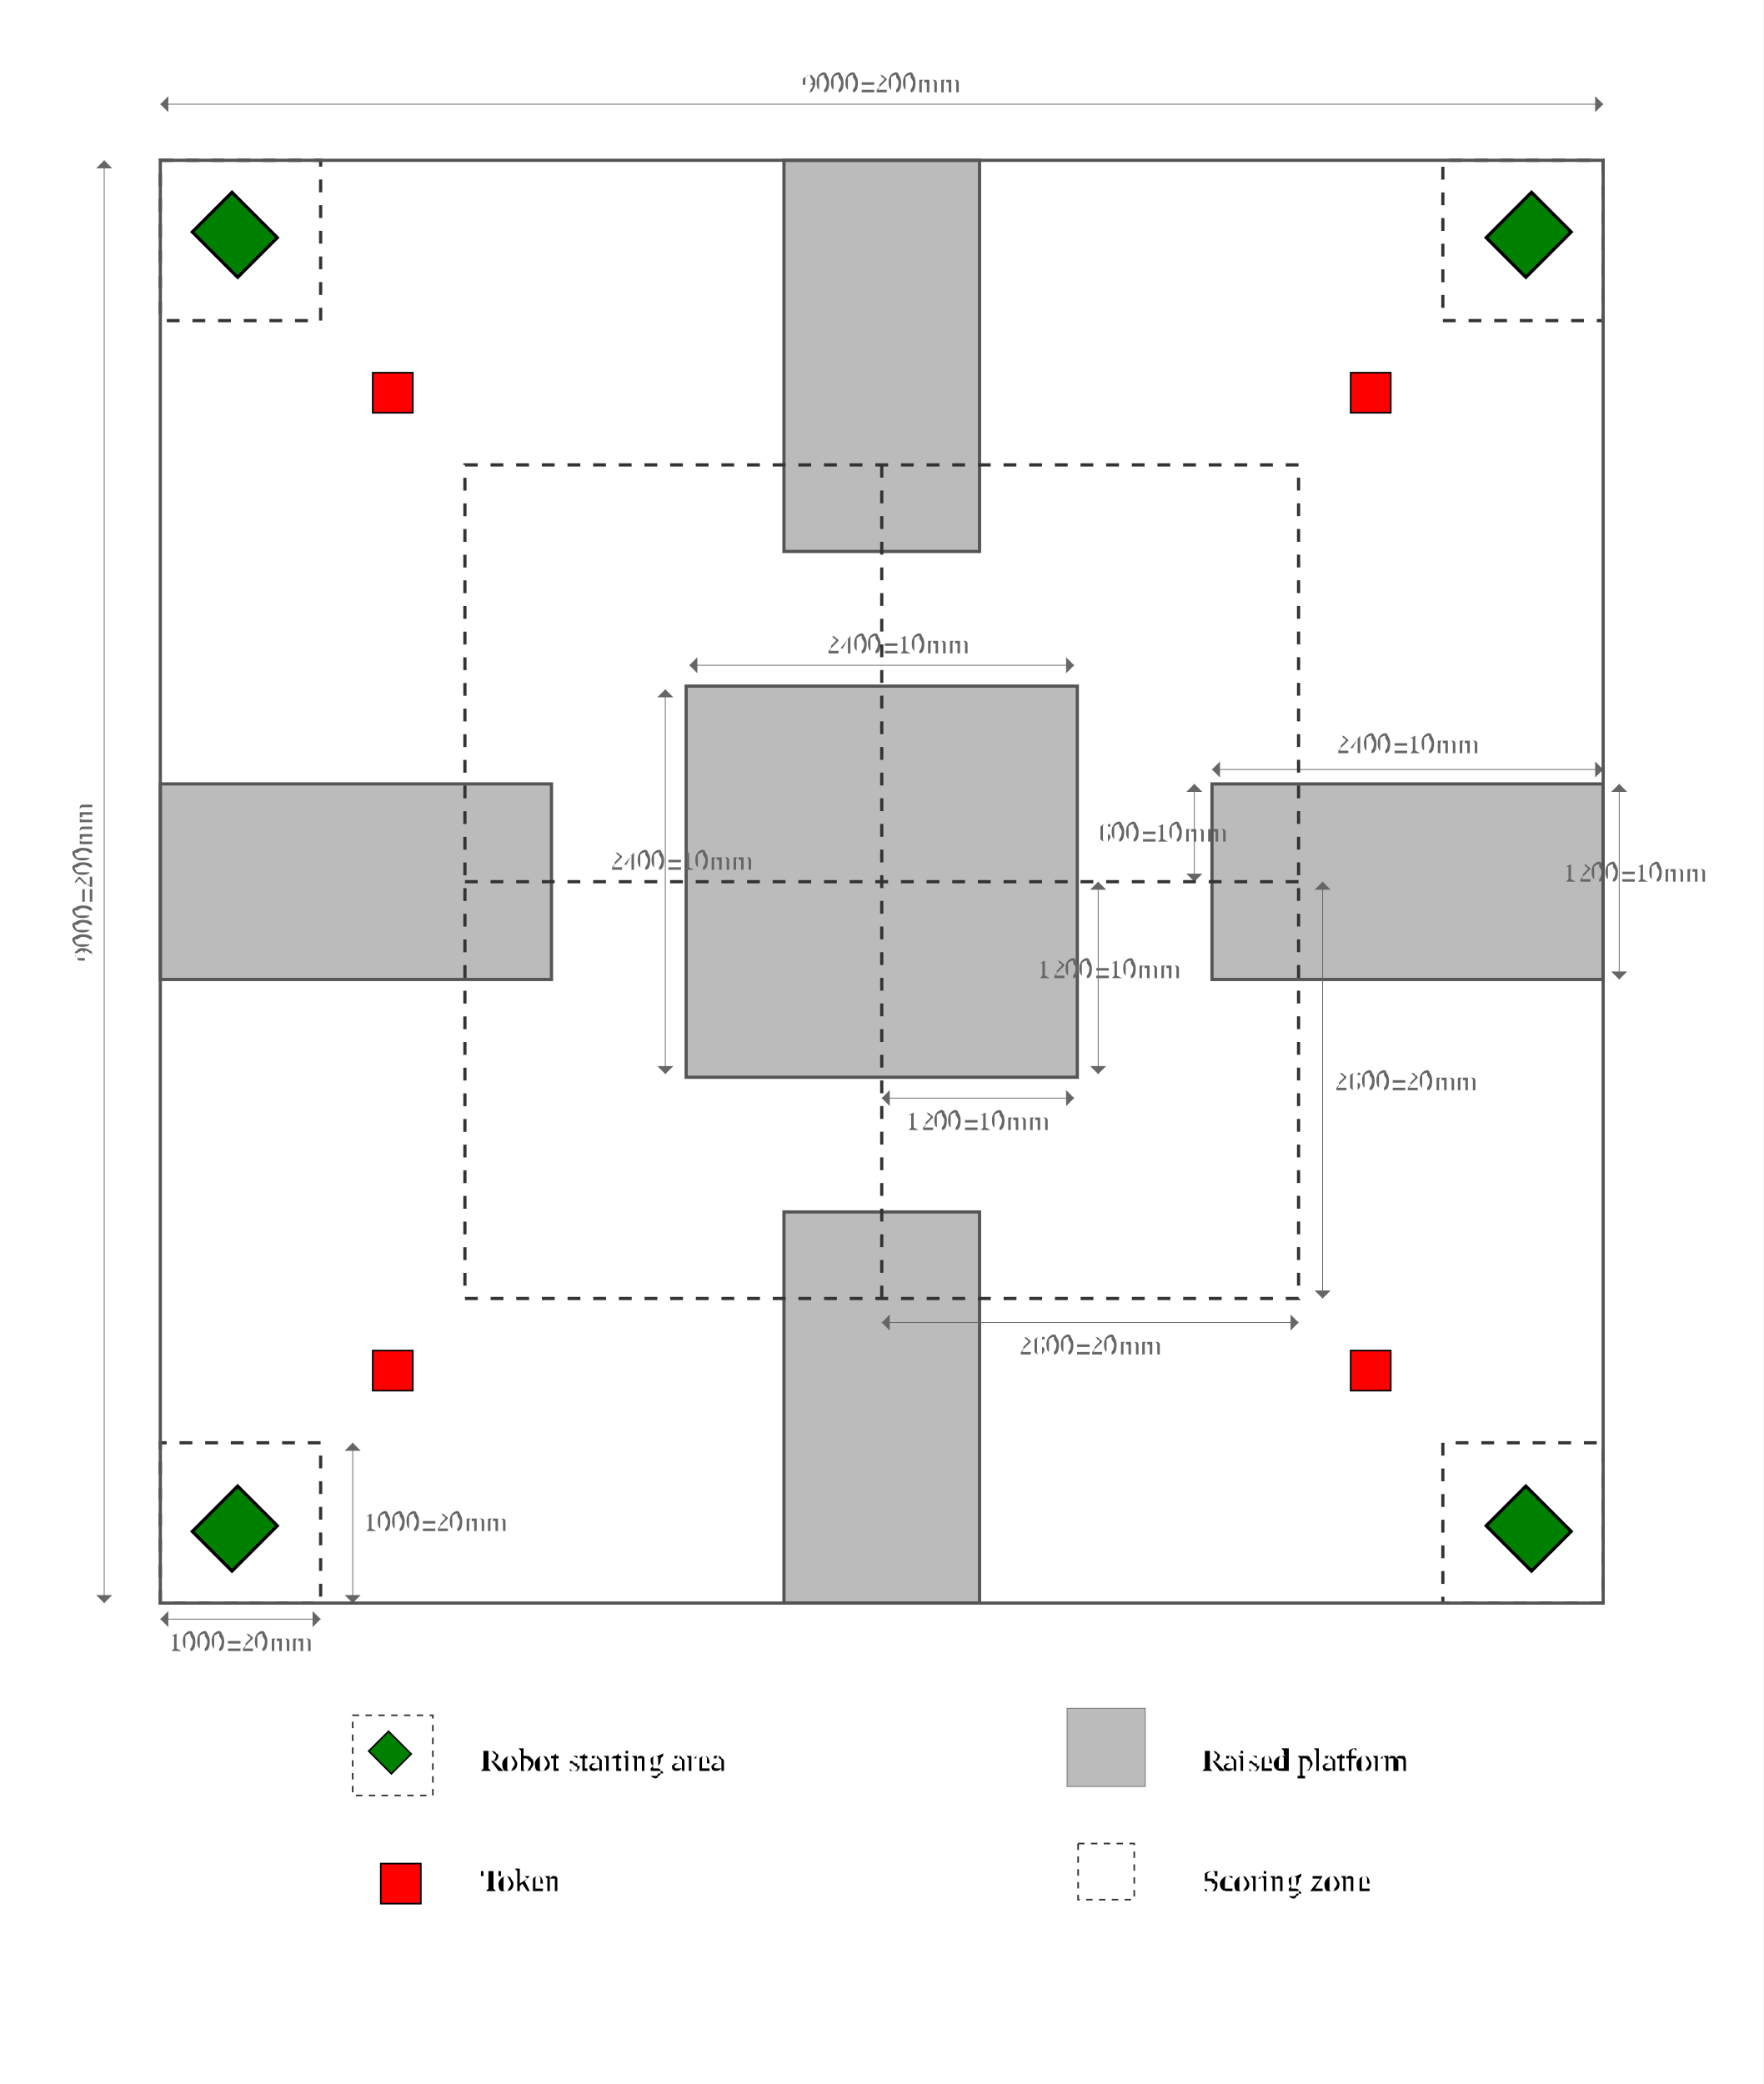
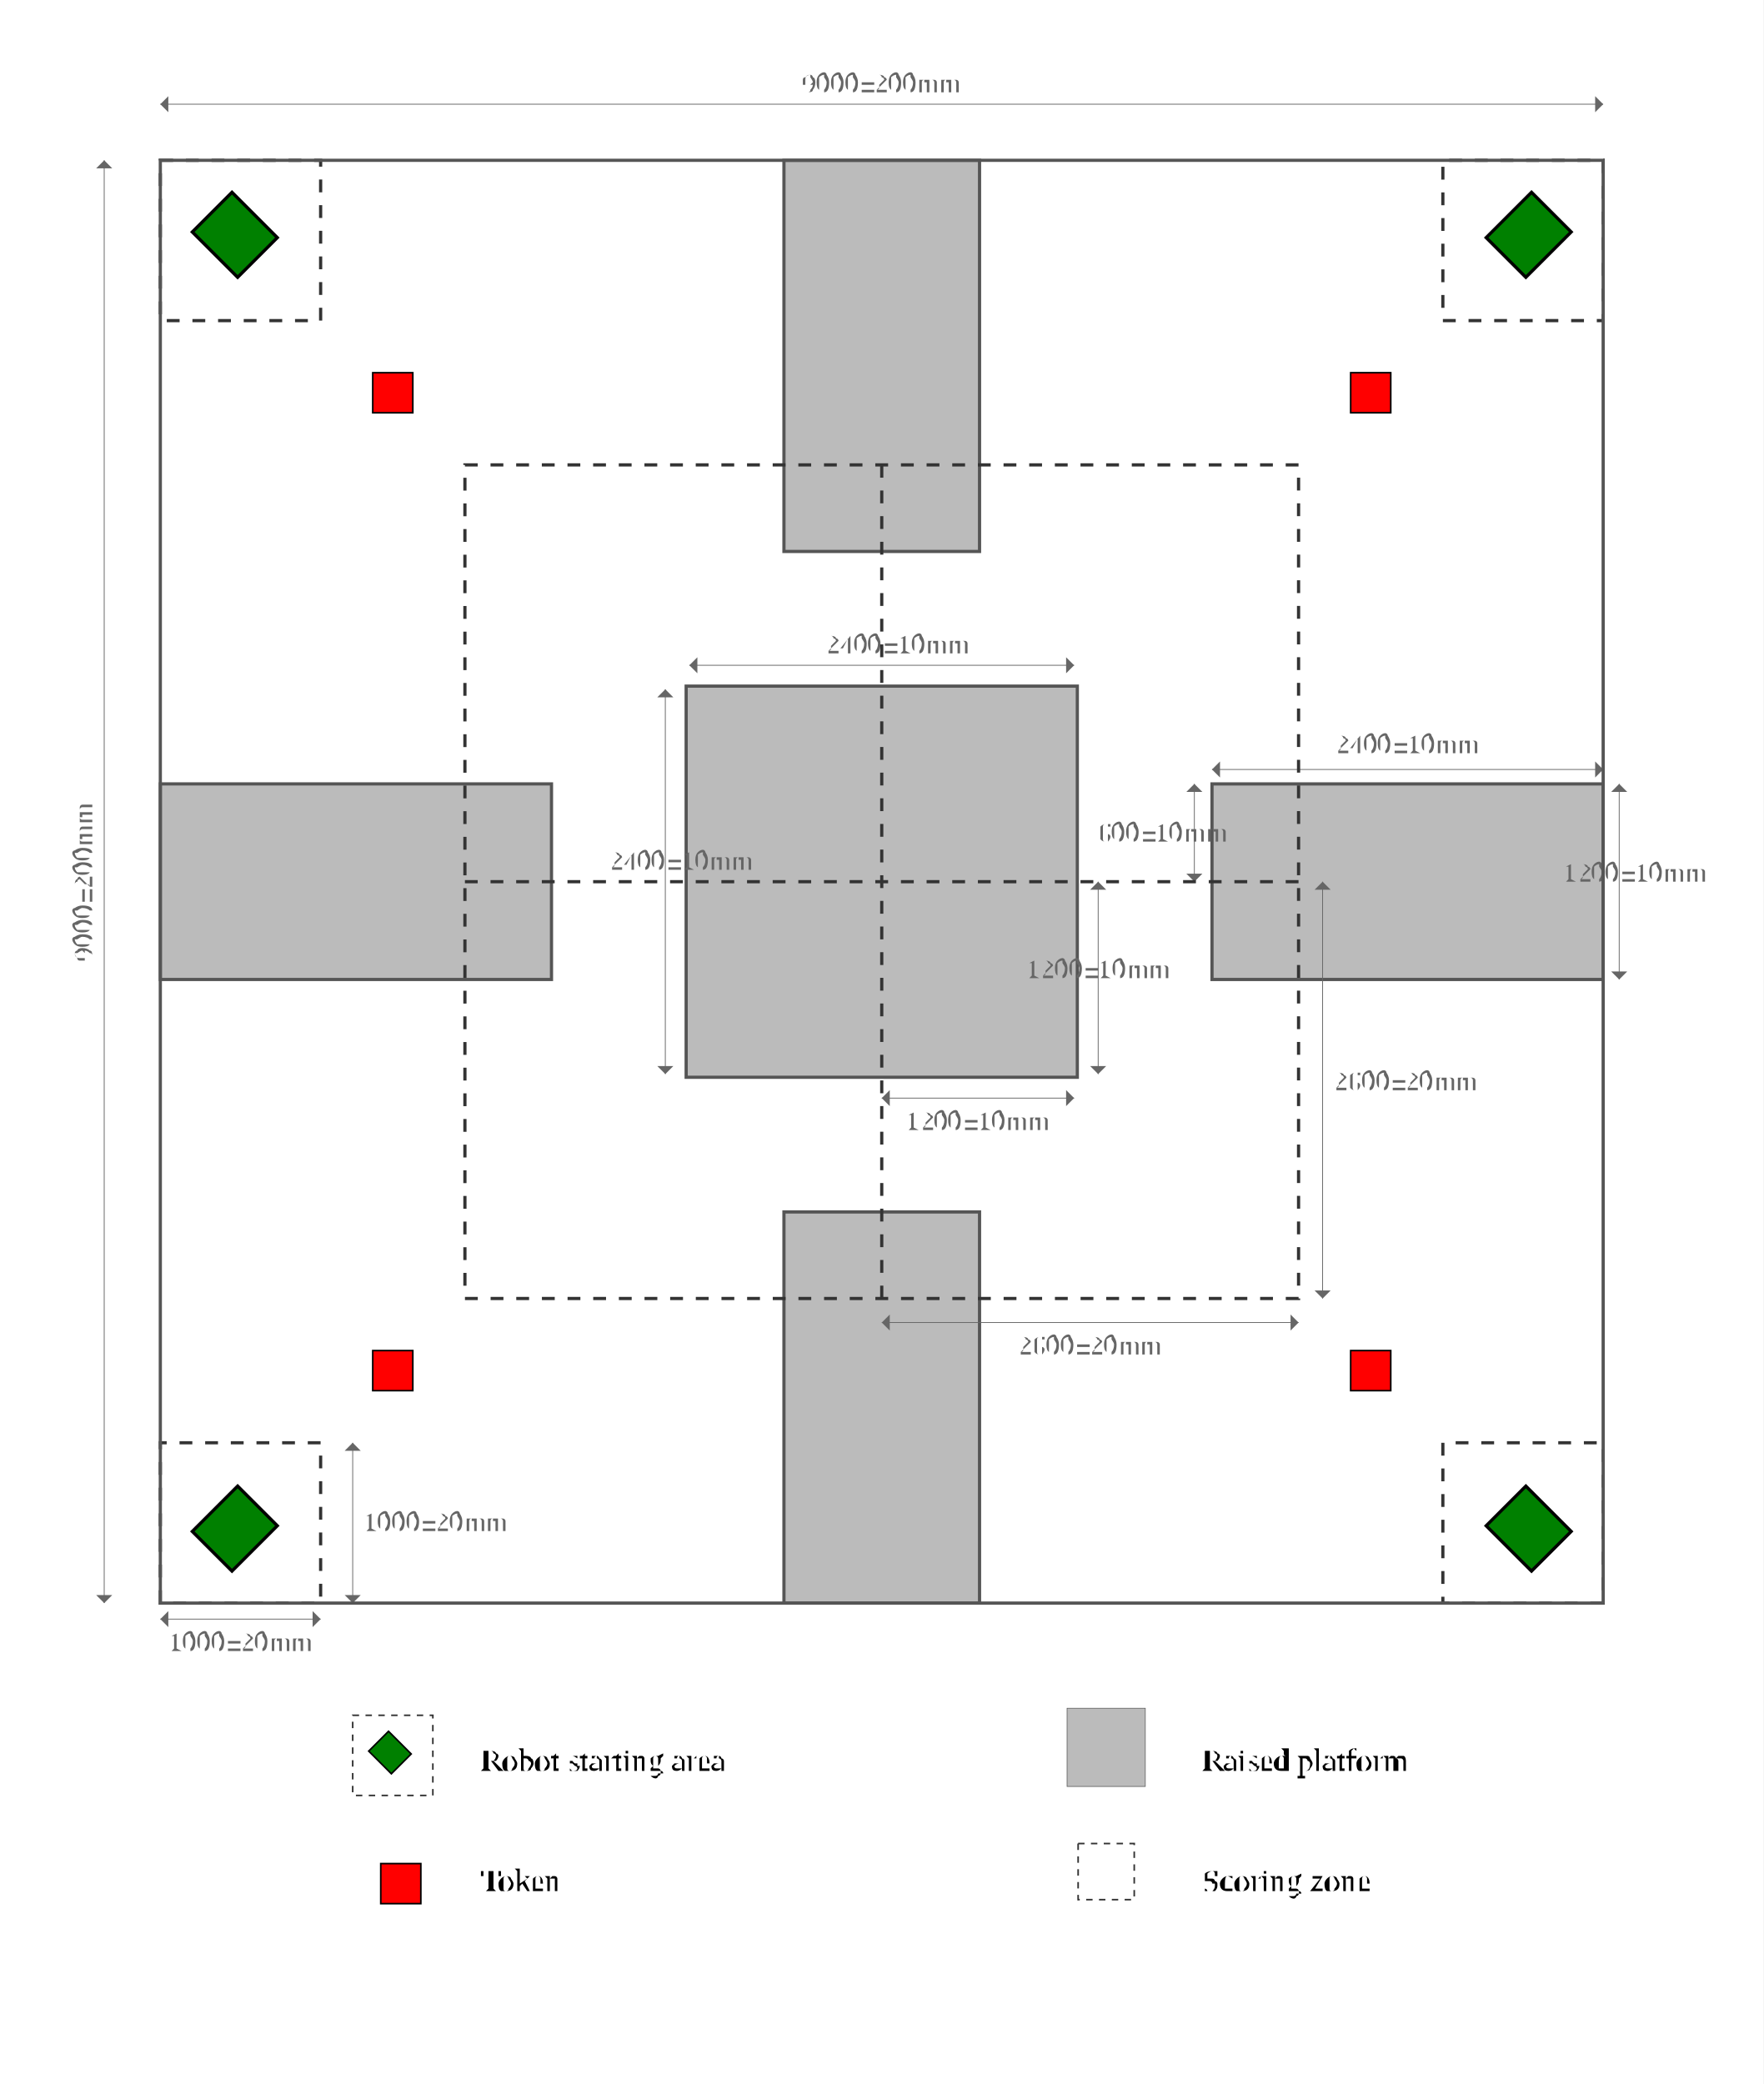
<svg xmlns="http://www.w3.org/2000/svg" xmlns:xlink="http://www.w3.org/1999/xlink" version="1.1" baseProfile="full" width="1100" height="1300">
  <style type="text/css">
    

      .arena-wall {
          fill: none;
          stroke: #555;
          stroke-width: .02;
      }

      .platform {
          fill: #bbb;
          stroke: #555;
          stroke-width: .02;
      }

      #robot {
          fill: green;
          stroke: black;
          stroke-width: 0.02;
      }

      #token {
          fill: red;
          stroke: black;
          stroke-width: 0.01;
      }

      .starting-area {
          stroke: #333;
          stroke-width: 0.02;
          /*stroke-dasharray: 0.141, 0.141;*/
          stroke-dasharray: 0.08 0.08;
          stroke-dashoffset: -50%;
          fill: none;
      }

      .scoring-zone {
          stroke: #333;
          stroke-width: 0.02;
          stroke-dasharray: 0.08 0.08;
          stroke-dashoffset: -50%;
          fill: none;
      }

      .dimension line {
        stroke: #666;
        stroke-width: 0.005;
        marker-start: url(#dimension-arrow-head-start);
        marker-end: url(#dimension-arrow-head-end);
      }

      .dimension text {
        fill: #666;
        font-size: 0.175px;
      }
      .dimension text.above {
        text-anchor: middle;
      }
      .dimension text.left-rotated {
        text-anchor: middle;
        transform: rotate(-90deg);
      }
      .dimension text.left {
        text-anchor: end;
        dominant-baseline: middle;
      }
      .dimension text.right {
        text-anchor: start;
        dominant-baseline: middle;
      }

      .dimension-arrow-head {
        fill: #666;
      }

      .dimension-guide {
        stroke: #666;
        stroke-width: 0.01;
        stroke-dasharray: 0.003 0.04;
        stroke-linecap: round;
        fill: none;
      }

      .legend-label {
        font-size: 0.2px;
        text-anchor: start;
        dominant-baseline: middle;
      }

    
  </style>
  <defs>
    <rect width="0.35" height="0.4" x="-0.175" y="-0.25" id="robot" />
    <g id="starting-area">
      <g transform="translate(0.5 0.5) rotate(-45)">
        <use xlink:href="#robot" />
      </g>
      <rect width="1" height="1" x="0" y="0" class="starting-area" />
    </g>
    <rect width="0.25" height="0.25" x="-0.125" y="-0.125" id="token" />
    <rect width="2.44" height="1.22" y="-0.61" id="side-platform" class="platform" />
    <g id="scoring-zones">
      <rect width="2.44" height="2.44" x="-1.22" y="-1.22" id="platform" class="platform" />
      <g class="dimension" transform="translate(0 -1.35)">
        <line x1="-1.2" y1="0" x2="1.2" y2="0" />
        <text x="0.1" y="-0.075" class="above">2400±10mm</text>
      </g>
      <g class="dimension" transform="translate(-1.35 0)">
        <line x1="0" y1="-1.2" x2="0" y2="1.2" />
        <text x="0.1" y="-0.075" class="above">2400±10mm</text>
      </g>
      <g class="dimension" transform="translate(0 1.35)">
        <line x1="1.2" y1="0" x2="0" y2="0" />
        <text x="0.6" y="0.2" class="above">1200±10mm</text>
      </g>
      <g class="dimension" transform="translate(1.35 0)">
        <line x1="0" y1="1.2" x2="0" y2="0" />
-         <text x="0.07" y="0.6" class="above">1200±10mm</text>
+         <text x="0" y="0.6" class="above">1200±10mm</text>
      </g>
      <rect width="5.2" height="5.2" x="-2.6" y="-2.6" class="scoring-zone" />
      <line y1="-2.6" y2="2.6" class="scoring-zone" />
      <line x1="-2.6" x2="2.6" class="scoring-zone" />
      <g class="dimension" transform="translate(0 2.75)">
        <line x1="2.6" y1="0" x2="0" y2="0" />
        <text x="1.3" y="0.2" class="above">2600±20mm</text>
      </g>
      <g class="dimension" transform="translate(2.75 0)">
        <line x1="0" y1="2.6" x2="0" y2="0" />
        <text x="0.07" y="1.3" lass="above">2600±20mm</text>
      </g>
    </g>
    <g id="dimension-arrow-head" transform="scale(0.05)">
      <path d="M0,0 L1,1 L1,-1 L0,0" class="dimension-arrow-head" />
    </g>
    <marker id="dimension-arrow-head-start" orient="auto" markerWidth="1" markerHeight="2" refX="0" refY="1" markerUnits="userSpaceOnUse">
      <use xlink:href="#dimension-arrow-head" transform="translate(0 1)" />
    </marker>
    <marker id="dimension-arrow-head-end" orient="auto" markerWidth="1" markerHeight="2" refX="1" refY="1" markerUnits="userSpaceOnUse">
      <use xlink:href="#dimension-arrow-head" transform="translate(1 1) scale(-1 1)" />
    </marker>
  </defs>
  <rect width="100%" height="100%" fill="white" />
  <g id="arena-space" transform="scale(100)">
    <g id="arena" transform="translate(1 1)">
      <use xlink:href="#starting-area" />
      <use xlink:href="#starting-area" transform="rotate(90 4.5 4.5)" />
      <use xlink:href="#starting-area" transform="rotate(180 4.5 4.5)" />
      <use xlink:href="#starting-area" transform="rotate(270 4.5 4.5)" />
      <g class="dimension" transform="translate(0 9.1)">
        <line x1="0" y1="0" x2="1" y2="0" />
        <text x="0.5" y="0.2" class="above">1000±20mm</text>
      </g>
      <g class="dimension" transform="translate(1.2 8)">
        <line x1="0" y1="1" x2="0" y2="0" />
        <text x="0.07" y="0.55" lass="above">1000±20mm</text>
      </g>
      <use xlink:href="#side-platform" transform="translate(0 4.5)" />
      <use xlink:href="#side-platform" transform="rotate(90 4.5 4.5) translate(0 4.5)" />
      <use xlink:href="#side-platform" transform="rotate(180 4.5 4.5) translate(0 4.5)" />
      <use xlink:href="#side-platform" transform="rotate(270 4.5 4.5) translate(0 4.5)" />
      <g class="dimension" transform="translate(9 3.8)">
        <line x1="-2.44" y1="0" x2="0" y2="0" />
        <text x="-1.22" y="-0.1" class="above">2400±10mm</text>
      </g>
      <g class="dimension" transform="translate(6.45 4.5)">
        <line x1="0" y1="0" x2="0" y2="-0.61" />
        <text x="-0.2" y="-0.25" class="above">600±10mm</text>
      </g>
      <g class="dimension" transform="translate(9.1 4.5)">
        <line x1="0" y1="0.61" x2="0" y2="-0.61" />
        <text x="0.1" y="0" class="above">1200±10mm</text>
      </g>
      <use xlink:href="#scoring-zones" transform="translate(4.5 4.5)" />
      <use xlink:href="#token" transform="translate(1.45 1.45)" />
      <use xlink:href="#token" transform="rotate(90 4.5 4.5) translate(1.45 1.45)" />
      <use xlink:href="#token" transform="rotate(180 4.5 4.5) translate(1.45 1.45)" />
      <use xlink:href="#token" transform="rotate(270 4.5 4.5) translate(1.45 1.45)" />
      <rect width="9" height="9" x="0" y="0" class="arena-wall" />
      <g class="dimension" transform="translate(4.5 -0.35)">
        <line x1="-4.5" y1="0" x2="4.5" y2="0" />
        <text x="0" y="-0.075" class="above">9000±200mm</text>
      </g>
      <g class="dimension" transform="translate(-0.35 4.5)">
        <line x1="0" y1="-4.5" x2="0" y2="4.5" />
        <text x="0" y="-0.075" class="left-rotated">9000±200mm</text>
      </g>
    </g>
    <g id="legend" transform="translate(2.5 11)">
      <g transform="translate(0 0)">
        <use xlink:href="#starting-area" transform="scale(0.5) translate(-0.6 -0.6)" />
        <text x="0.5" y="0" class="legend-label">Robot starting area</text>
      </g>
      <g transform="translate(0 0.75)">
        <use xlink:href="#token" />
        <text x="0.5" y="0" class="legend-label">Token</text>
      </g>
      <g transform="translate(4.5 0)">
        <use xlink:href="#platform" transform="scale(0.2) translate(-0.5 -0.5)" />
        <text x="0.5" y="0" class="legend-label">Raised platform</text>
      </g>
      <g transform="translate(4.5 0.75)">
        <rect width="0.7" height="0.7" x="-0.55" y="-0.5" class="scoring-zone" transform="scale(0.5)" />
        <text x="0.5" y="0" class="legend-label">Scoring zone</text>
      </g>
    </g>
  </g>
</svg>
